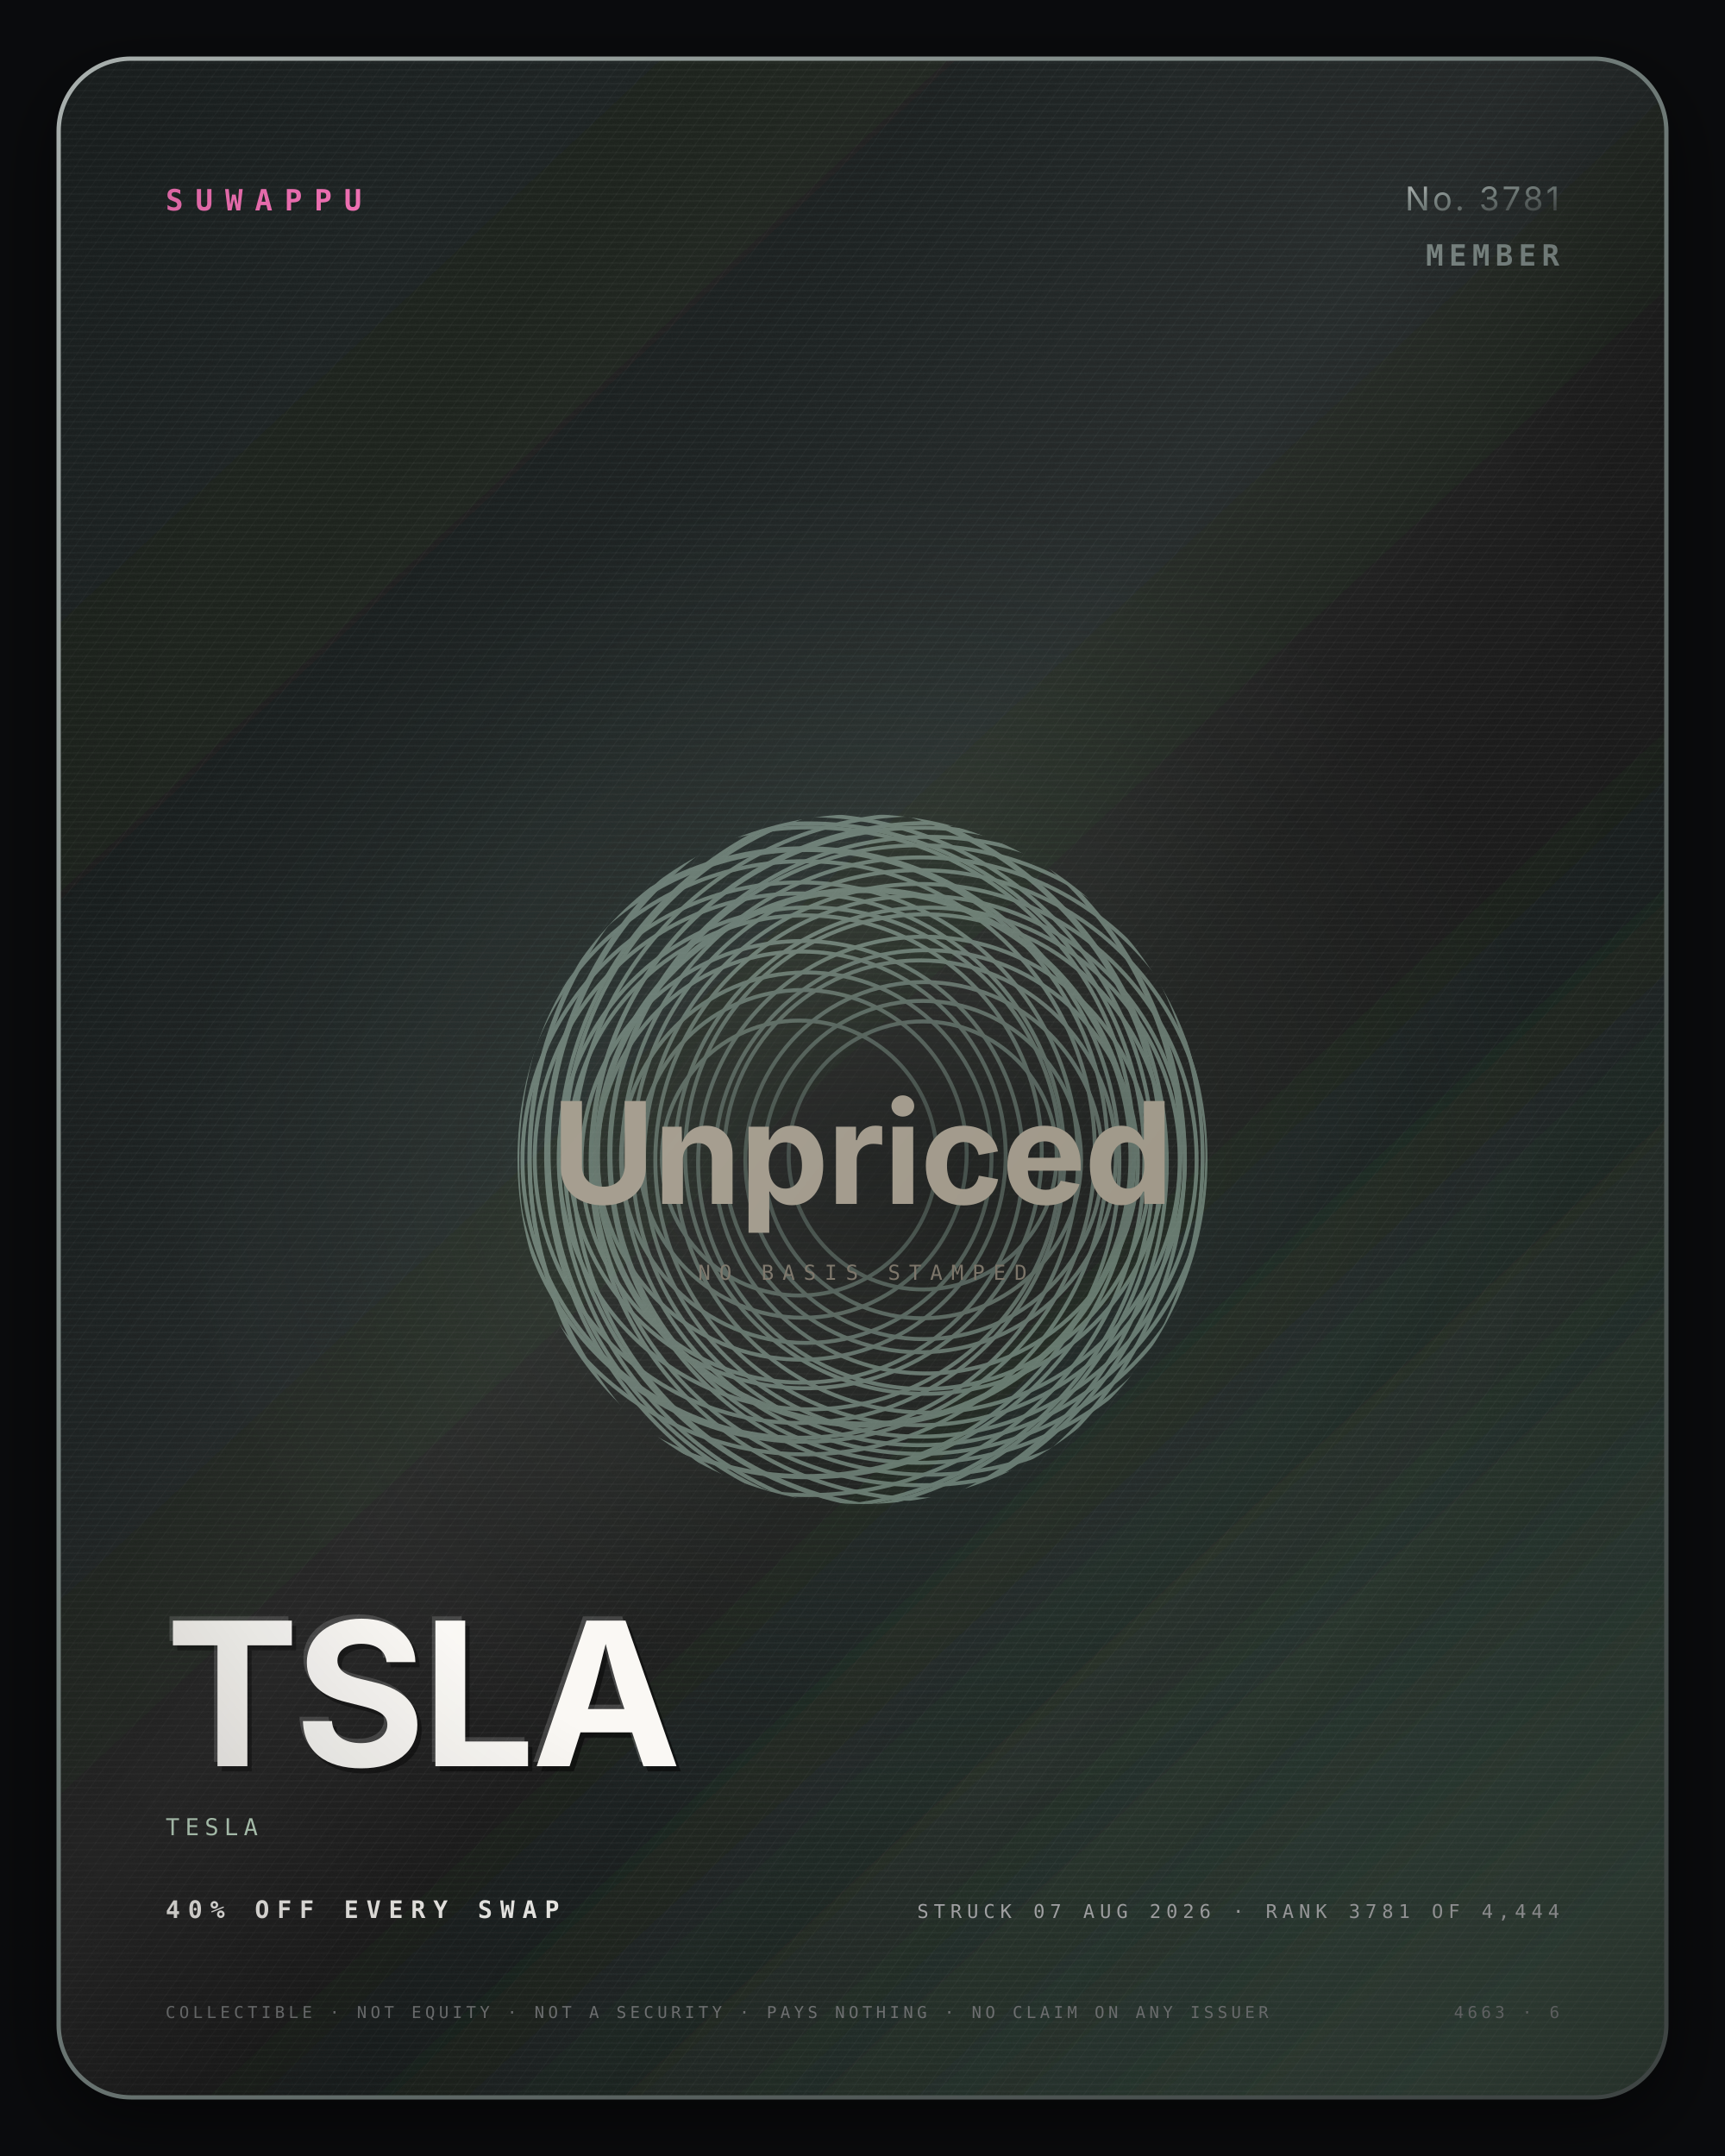
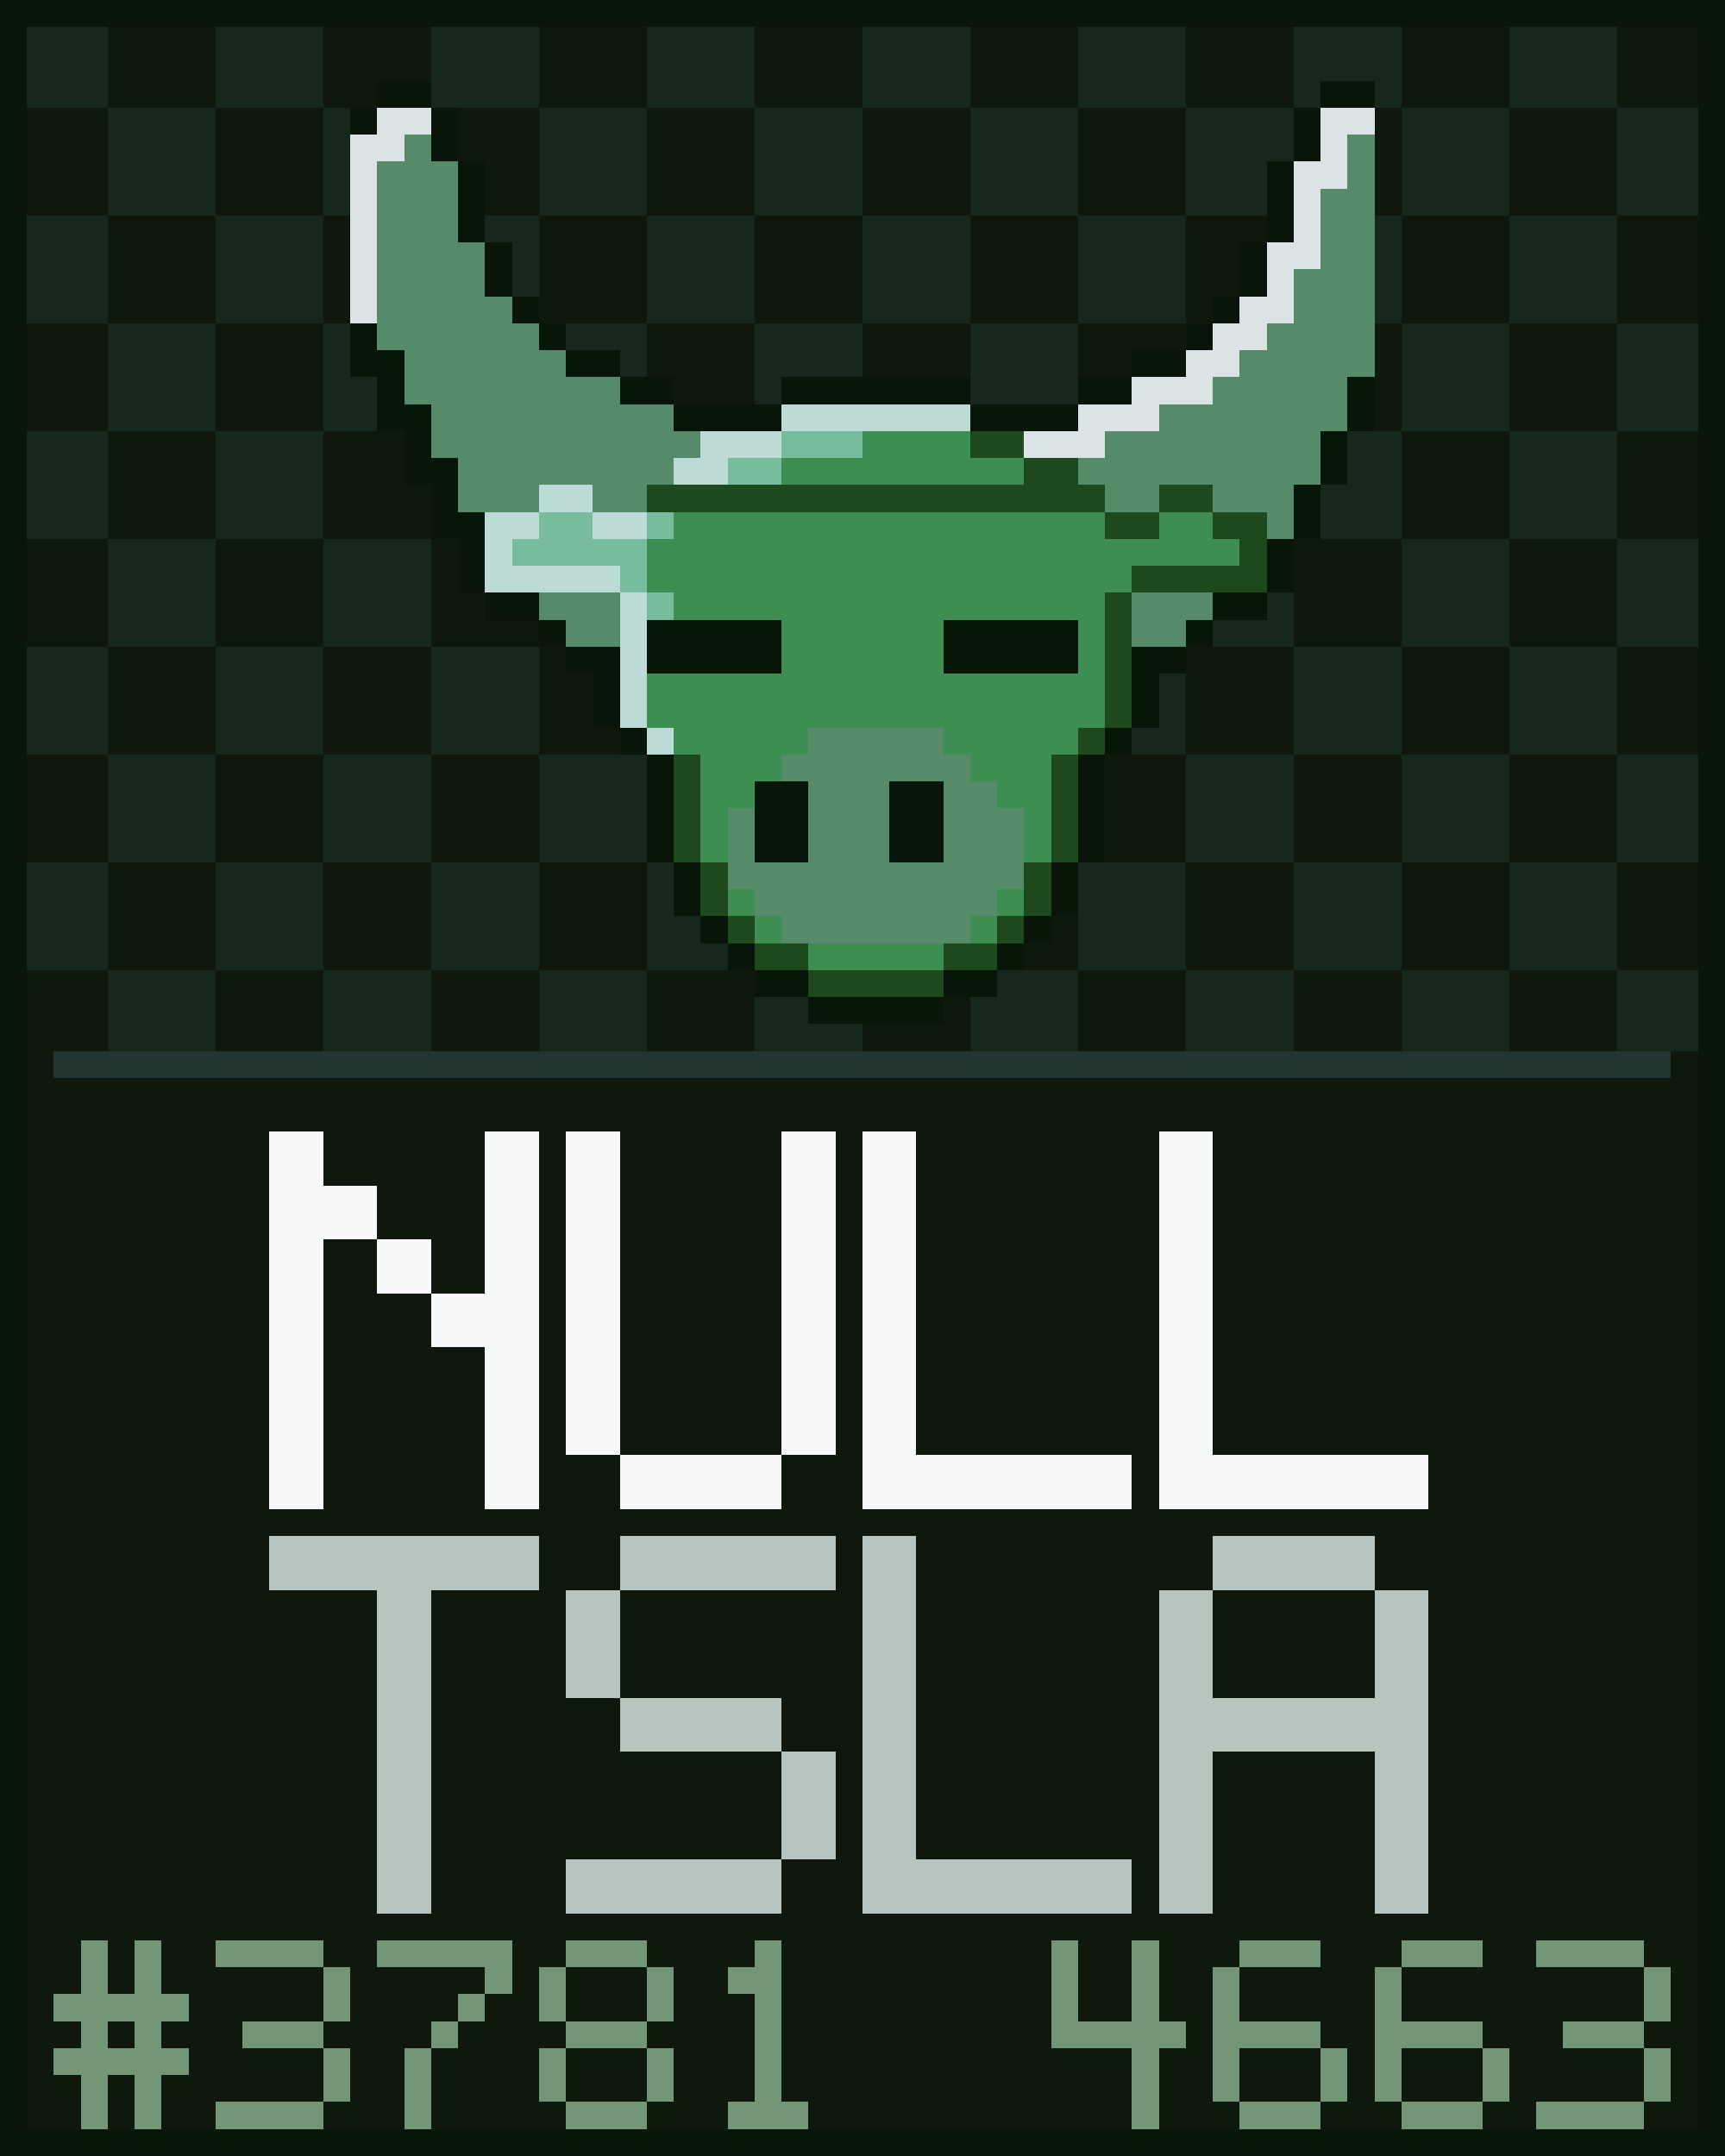
- <svg xmlns="http://www.w3.org/2000/svg" width="1000" height="1250" viewBox="0 0 1000 1250" role="img" aria-label="TSLA position card">
-   <defs>
-     <clipPath id="cut">
-       <circle cx="500.0" cy="672" r="200" />
-     </clipPath>
-     <clipPath id="card">
-       <rect x="34" y="34" width="932" height="1182" rx="42" />
-     </clipPath>
-     <linearGradient id="mgrad" x1="0" y1="0" x2="0.9" y2="1">
-       <stop offset="0" stop-color="#a8afad" />
-       <stop offset="0.45" stop-color="#727e7b" />
-       <stop offset="1" stop-color="#3f4544" />
-     </linearGradient>
-     <linearGradient id="sheen" x1="0" y1="0" x2="1" y2="1">
-       <stop offset="0.22" stop-color="#ffffff" stop-opacity="0" />
-       <stop offset="0.46" stop-color="#ffffff" stop-opacity="0.065" />
-       <stop offset="0.58" stop-color="#ffffff" stop-opacity="0.015" />
-       <stop offset="0.80" stop-color="#ffffff" stop-opacity="0" />
-     </linearGradient>
-     <pattern id="brush" width="1000" height="4" patternUnits="userSpaceOnUse">
-       <line x1="0" y1="0.5" x2="1000" y2="0.5" stroke="#ffffff" stroke-opacity="0.028" stroke-width="1" />
-       <line x1="0" y1="2.5" x2="1000" y2="2.5" stroke="#000000" stroke-opacity="0.020" stroke-width="1" />
-     </pattern>
-     <filter id="drop" x="-6%" y="-6%" width="112%" height="112%">
-       <feDropShadow dx="0" dy="14" stdDeviation="20" flood-color="#000000" flood-opacity="0.55" />
-     </filter>
-     <filter id="grain">
-       <feTurbulence type="fractalNoise" baseFrequency="0.9" numOctaves="2" seed="7" stitchTiles="stitch" />
-       <feColorMatrix type="matrix" values="0 0 0 0 0.5 0 0 0 0 0.5 0 0 0 0 0.5 0 0 0 0.04 0" />
-     </filter>
-     <radialGradient id="fadeg" gradientUnits="userSpaceOnUse" cx="501.0" cy="671" r="250.0">
-       <stop offset="0.88" stop-color="#ffffff" />
-       <stop offset="1" stop-color="#000000" />
-     </radialGradient>
-     <mask id="fade">
-       <circle cx="501.0" cy="671" r="250.0" fill="url(#fadeg)" />
-     </mask>
-     <radialGradient id="vig" cx="0.5" cy="0.42" r="0.75">
-       <stop offset="0.55" stop-color="#000000" stop-opacity="0" />
-       <stop offset="1" stop-color="#000000" stop-opacity="0.34" />
-     </radialGradient>
-     <linearGradient id="plate" x1="0.1" y1="0" x2="0.85" y2="1">
-       <stop offset="0" stop-color="#1d2422" />
-       <stop offset="0.62" stop-color="#131716" />
-       <stop offset="1" stop-color="#34453b" />
-     </linearGradient>
-     <radialGradient id="bloom" cx="0.5" cy="0.5" r="0.5">
-       <stop offset="0" stop-color="#8d8577" stop-opacity="0.12" />
-       <stop offset="0.5" stop-color="#86b894" stop-opacity="0.06" />
-       <stop offset="1" stop-color="#86b894" stop-opacity="0" />
-     </radialGradient>
-     <radialGradient id="clear" cx="0.5" cy="0.5" r="0.5">
-       <stop offset="0" stop-color="#131716" stop-opacity="0.62" />
-       <stop offset="0.42" stop-color="#131716" stop-opacity="0.40" />
-       <stop offset="1" stop-color="#131716" stop-opacity="0" />
-     </radialGradient>
-     <pattern id="hatch" width="7" height="7" patternUnits="userSpaceOnUse" patternTransform="rotate(35)">
-       <line x1="0" y1="0" x2="0" y2="7" stroke="#ffffff" stroke-opacity="0.030" stroke-width="1" />
-     </pattern>
-   </defs>
-   <rect width="1000" height="1250" fill="#0a0b0d" />
-   <rect x="34" y="34" width="932" height="1182" rx="42" fill="url(#plate)" filter="url(#drop)" />
-   <g clip-path="url(#card)">
-     <rect width="1000" height="1250" fill="url(#hatch)" />
-     <rect width="1000" height="1250" fill="url(#brush)" />
-     <rect width="1000" height="1250" fill="none" filter="url(#grain)" />
-     <ellipse cx="501.0" cy="671" rx="400.0" ry="390.0" fill="url(#bloom)" />
-     <g clip-path="url(#cut)" stroke="#89a194" fill="none" stroke-width="2.3" opacity="0.66">
-       <circle cx="463.4" cy="671.4" r="79.7" />
-       <circle cx="465.4" cy="669.0" r="95.0" />
-       <circle cx="467.4" cy="671.2" r="107.4" />
-       <circle cx="464.7" cy="670.0" r="118.3" />
-       <circle cx="465.1" cy="673.6" r="128.0" />
-       <circle cx="466.8" cy="667.8" r="137.1" />
-       <circle cx="469.4" cy="671.6" r="145.5" />
-       <circle cx="463.5" cy="671.5" r="153.5" />
-       <circle cx="463.9" cy="672.6" r="161.0" />
-       <circle cx="466.4" cy="667.6" r="168.3" />
-       <circle cx="466.9" cy="668.0" r="175.2" />
-       <circle cx="466.9" cy="673.8" r="182.0" />
-       <circle cx="469.2" cy="668.1" r="188.4" />
-       <circle cx="468.7" cy="672.1" r="194.7" />
-       <circle cx="467.8" cy="673.5" r="200.9" />
-       <circle cx="466.4" cy="670.2" r="206.8" />
-       <circle cx="463.8" cy="674.4" r="212.6" />
-       <circle cx="466.1" cy="667.8" r="218.3" />
-       <circle cx="463.0" cy="672.0" r="223.8" />
-       <circle cx="467.9" cy="671.2" r="229.3" />
-       <circle cx="465.4" cy="667.5" r="234.6" />
-       <circle cx="468.6" cy="669.1" r="239.8" />
-       <circle cx="463.7" cy="670.7" r="245.0" />
-       <circle cx="465.0" cy="672.5" r="250.0" />
-       <circle cx="534.9" cy="669.9" r="77.7" />
-       <circle cx="534.7" cy="672.3" r="92.0" />
-       <circle cx="535.6" cy="672.9" r="103.5" />
-       <circle cx="533.3" cy="670.4" r="113.6" />
-       <circle cx="537.0" cy="673.6" r="122.7" />
-       <circle cx="535.8" cy="674.2" r="131.1" />
-       <circle cx="536.2" cy="669.1" r="139.0" />
-       <circle cx="537.5" cy="672.6" r="146.4" />
-       <circle cx="533.4" cy="672.8" r="153.5" />
-       <circle cx="533.5" cy="672.7" r="160.2" />
-       <circle cx="533.3" cy="671.2" r="166.7" />
-       <circle cx="533.5" cy="670.0" r="172.9" />
-       <circle cx="532.9" cy="669.1" r="179.0" />
-       <circle cx="538.1" cy="670.1" r="184.9" />
-       <circle cx="534.1" cy="670.5" r="190.6" />
-       <circle cx="538.5" cy="673.3" r="196.1" />
-       <circle cx="533.4" cy="673.7" r="201.5" />
-       <circle cx="534.0" cy="668.8" r="206.8" />
-       <circle cx="536.2" cy="671.1" r="212.0" />
-       <circle cx="535.0" cy="667.9" r="217.0" />
-       <circle cx="538.6" cy="669.5" r="222.0" />
-       <circle cx="533.8" cy="671.1" r="226.9" />
-       <circle cx="538.8" cy="672.8" r="231.7" />
-       <circle cx="536.3" cy="673.3" r="236.4" />
-       <circle cx="539.5" cy="668.4" r="241.0" />
-       <circle cx="532.7" cy="673.5" r="245.5" />
-       <circle cx="533.2" cy="668.7" r="250.0" />
-       <circle cx="501.0" cy="671.0" r="154.5" stroke-width="2.6" />
-       <circle cx="501.0" cy="671.0" r="156.0" stroke-width="1.5" />
-     </g>
-     <text x="96" y="122" font-family="'Geist Mono','SFMono-Regular',Menlo,Consolas,'DejaVu Sans Mono',monospace" font-size="17" font-weight="bold" letter-spacing="7.0" fill="#f472b6" text-anchor="start">SUWAPPU</text>
-     <text x="904" y="122" font-family="Geist,'Inter',system-ui,-apple-system,'Liberation Sans',Arial,sans-serif" font-size="19" fill="url(#mgrad)" text-anchor="end" letter-spacing="1.6">No. 3781</text>
-     <text x="904" y="154" font-family="'Geist Mono','SFMono-Regular',Menlo,Consolas,'DejaVu Sans Mono',monospace" font-size="17" font-weight="bold" letter-spacing="3.2" fill="#727e7b" text-anchor="end">MEMBER</text>
-     <text x="98.5" y="1027" font-family="Geist,'Inter',system-ui,-apple-system,'Liberation Sans',Arial,sans-serif" font-size="116" font-weight="bold" letter-spacing="-2" fill="#000000" fill-opacity="0.55">TSLA</text>
-     <text x="94" y="1021.5" font-family="Geist,'Inter',system-ui,-apple-system,'Liberation Sans',Arial,sans-serif" font-size="116" font-weight="bold" letter-spacing="-2" fill="#ffffff" fill-opacity="0.16">TSLA</text>
-     <text x="96" y="1024" font-family="Geist,'Inter',system-ui,-apple-system,'Liberation Sans',Arial,sans-serif" font-size="116" font-weight="bold" letter-spacing="-2" fill="#faf8f4">TSLA</text>
-     <text x="96" y="1064" font-family="'Geist Mono','SFMono-Regular',Menlo,Consolas,'DejaVu Sans Mono',monospace" font-size="13.5" font-weight="normal" letter-spacing="3.2" fill="#bad5bf" text-anchor="start">TESLA</text>
-     <ellipse cx="500.0" cy="672" rx="176" ry="124" fill="url(#clear)" />
-     <text x="500.0" y="698" font-family="Geist,'Inter',system-ui,-apple-system,'Liberation Sans',Arial,sans-serif" font-size="82" font-weight="bold" fill="#a09889" text-anchor="middle" letter-spacing="-1">Unpriced</text>
-     <text x="500.0" y="742" font-family="'Geist Mono','SFMono-Regular',Menlo,Consolas,'DejaVu Sans Mono',monospace" font-size="12" font-weight="normal" letter-spacing="5.0" fill="#7a7367" text-anchor="middle">NO BASIS STAMPED</text>
-     <text x="96" y="1112" font-family="'Geist Mono','SFMono-Regular',Menlo,Consolas,'DejaVu Sans Mono',monospace" font-size="14" font-weight="bold" letter-spacing="4.5" fill="#faf8f4" text-anchor="start">40% OFF EVERY SWAP</text>
-     <text x="904" y="1112" font-family="'Geist Mono','SFMono-Regular',Menlo,Consolas,'DejaVu Sans Mono',monospace" font-size="11" font-weight="normal" letter-spacing="3.0" fill="#aaaaac" text-anchor="end">STRUCK 07 AUG 2026 · RANK 3781 OF 4,444</text>
-     <text x="96" y="1170" font-family="'Geist Mono','SFMono-Regular',Menlo,Consolas,'DejaVu Sans Mono',monospace" font-size="9.5" font-weight="normal" letter-spacing="2.2" fill="#797b7c" text-anchor="start">COLLECTIBLE · NOT EQUITY · NOT A SECURITY · PAYS NOTHING · NO CLAIM ON ANY ISSUER</text>
-     <text x="904" y="1170" font-family="'Geist Mono','SFMono-Regular',Menlo,Consolas,'DejaVu Sans Mono',monospace" font-size="9.5" font-weight="normal" letter-spacing="2.2" fill="#797b7c" text-anchor="end">4663 · 6</text>
-     <rect width="1000" height="1250" fill="url(#vig)" />
-     <rect width="1000" height="1250" fill="url(#sheen)" />
-   </g>
-   <rect x="34" y="34" width="932" height="1182" rx="42" fill="none" stroke="url(#mgrad)" stroke-width="2.5" />
+ <svg xmlns="http://www.w3.org/2000/svg" width="1024" height="1280" viewBox="0 0 1024 1280" shape-rendering="crispEdges" role="img" aria-label="TSLA position card">
+   <path fill="#081609" d="M0 0h1024v16h-1024zM0 16h16v16h-16zM1008 16h16v16h-16zM0 32h16v16h-16zM1008 32h16v16h-16zM0 48h16v16h-16zM224 48h32v16h-32zM784 48h32v16h-32zM1008 48h16v16h-16zM0 64h16v16h-16zM208 64h16v16h-16zM256 64h16v16h-16zM768 64h16v16h-16zM1008 64h16v16h-16zM0 80h16v16h-16zM256 80h16v16h-16zM768 80h16v16h-16zM1008 80h16v16h-16zM0 96h16v16h-16zM272 96h16v16h-16zM752 96h16v16h-16zM1008 96h16v16h-16zM0 112h16v16h-16zM272 112h16v16h-16zM752 112h16v16h-16zM1008 112h16v16h-16zM0 128h16v16h-16zM272 128h16v16h-16zM752 128h16v16h-16zM1008 128h16v16h-16zM0 144h16v16h-16zM288 144h16v16h-16zM736 144h16v16h-16zM1008 144h16v16h-16zM0 160h16v16h-16zM288 160h16v16h-16zM736 160h16v16h-16zM1008 160h16v16h-16zM0 176h16v16h-16zM304 176h16v16h-16zM720 176h16v16h-16zM1008 176h16v16h-16zM0 192h16v16h-16zM208 192h16v16h-16zM320 192h16v16h-16zM704 192h16v16h-16zM1008 192h16v16h-16zM0 208h16v16h-16zM208 208h32v16h-32zM336 208h32v16h-32zM672 208h32v16h-32zM1008 208h16v16h-16zM0 224h16v16h-16zM224 224h16v16h-16zM368 224h32v16h-32zM464 224h112v16h-112zM640 224h32v16h-32zM800 224h16v16h-16zM1008 224h16v16h-16zM0 240h16v16h-16zM224 240h32v16h-32zM400 240h64v16h-64zM576 240h64v16h-64zM800 240h16v16h-16zM1008 240h16v16h-16zM0 256h16v16h-16zM240 256h16v16h-16zM784 256h16v16h-16zM1008 256h16v16h-16zM0 272h16v16h-16zM240 272h32v16h-32zM784 272h16v16h-16zM1008 272h16v16h-16zM0 288h16v16h-16zM256 288h16v16h-16zM768 288h16v16h-16zM1008 288h16v16h-16zM0 304h16v16h-16zM256 304h32v16h-32zM768 304h16v16h-16zM1008 304h16v16h-16zM0 320h16v16h-16zM272 320h16v16h-16zM752 320h16v16h-16zM1008 320h16v16h-16zM0 336h16v16h-16zM272 336h16v16h-16zM752 336h16v16h-16zM1008 336h16v16h-16zM0 352h16v16h-16zM288 352h32v16h-32zM720 352h32v16h-32zM1008 352h16v16h-16zM0 368h16v16h-16zM320 368h16v16h-16zM384 368h80v16h-80zM560 368h80v16h-80zM704 368h16v16h-16zM1008 368h16v16h-16zM0 384h16v16h-16zM336 384h32v16h-32zM384 384h80v16h-80zM560 384h80v16h-80zM672 384h32v16h-32zM1008 384h16v16h-16zM0 400h16v16h-16zM352 400h16v16h-16zM672 400h16v16h-16zM1008 400h16v16h-16zM0 416h16v16h-16zM352 416h16v16h-16zM672 416h16v16h-16zM1008 416h16v16h-16zM0 432h16v16h-16zM368 432h16v16h-16zM656 432h16v16h-16zM1008 432h16v16h-16zM0 448h16v16h-16zM384 448h16v16h-16zM640 448h16v16h-16zM1008 448h16v16h-16zM0 464h16v16h-16zM384 464h16v16h-16zM448 464h32v16h-32zM528 464h32v16h-32zM640 464h16v16h-16zM1008 464h16v16h-16zM0 480h16v16h-16zM384 480h16v16h-16zM448 480h32v16h-32zM528 480h32v16h-32zM640 480h16v16h-16zM1008 480h16v16h-16zM0 496h16v16h-16zM384 496h16v16h-16zM448 496h32v16h-32zM528 496h32v16h-32zM640 496h16v16h-16zM1008 496h16v16h-16zM0 512h16v16h-16zM400 512h16v16h-16zM624 512h16v16h-16zM1008 512h16v16h-16zM0 528h16v16h-16zM400 528h16v16h-16zM624 528h16v16h-16zM1008 528h16v16h-16zM0 544h16v16h-16zM416 544h16v16h-16zM608 544h16v16h-16zM1008 544h16v16h-16zM0 560h16v16h-16zM432 560h16v16h-16zM592 560h16v16h-16zM1008 560h16v16h-16zM0 576h16v16h-16zM448 576h32v16h-32zM560 576h32v16h-32zM1008 576h16v16h-16zM0 592h16v16h-16zM480 592h80v16h-80zM1008 592h16v16h-16zM0 608h16v16h-16zM1008 608h16v16h-16zM0 624h16v16h-16zM1008 624h16v16h-16zM0 640h16v16h-16zM1008 640h16v16h-16zM0 656h16v16h-16zM1008 656h16v16h-16zM0 672h16v16h-16zM1008 672h16v16h-16zM0 688h16v16h-16zM1008 688h16v16h-16zM0 704h16v16h-16zM1008 704h16v16h-16zM0 720h16v16h-16zM1008 720h16v16h-16zM0 736h16v16h-16zM1008 736h16v16h-16zM0 752h16v16h-16zM1008 752h16v16h-16zM0 768h16v16h-16zM1008 768h16v16h-16zM0 784h16v16h-16zM1008 784h16v16h-16zM0 800h16v16h-16zM1008 800h16v16h-16zM0 816h16v16h-16zM1008 816h16v16h-16zM0 832h16v16h-16zM1008 832h16v16h-16zM0 848h16v16h-16zM1008 848h16v16h-16zM0 864h16v16h-16zM1008 864h16v16h-16zM0 880h16v16h-16zM1008 880h16v16h-16zM0 896h16v16h-16zM1008 896h16v16h-16zM0 912h16v16h-16zM1008 912h16v16h-16zM0 928h16v16h-16zM1008 928h16v16h-16zM0 944h16v16h-16zM1008 944h16v16h-16zM0 960h16v16h-16zM1008 960h16v16h-16zM0 976h16v16h-16zM1008 976h16v16h-16zM0 992h16v16h-16zM1008 992h16v16h-16zM0 1008h16v16h-16zM1008 1008h16v16h-16zM0 1024h16v16h-16zM1008 1024h16v16h-16zM0 1040h16v16h-16zM1008 1040h16v16h-16zM0 1056h16v16h-16zM1008 1056h16v16h-16zM0 1072h16v16h-16zM1008 1072h16v16h-16zM0 1088h16v16h-16zM1008 1088h16v16h-16zM0 1104h16v16h-16zM1008 1104h16v16h-16zM0 1120h16v16h-16zM1008 1120h16v16h-16zM0 1136h16v16h-16zM1008 1136h16v16h-16zM0 1152h16v16h-16zM1008 1152h16v16h-16zM0 1168h16v16h-16zM1008 1168h16v16h-16zM0 1184h16v16h-16zM1008 1184h16v16h-16zM0 1200h16v16h-16zM1008 1200h16v16h-16zM0 1216h16v16h-16zM1008 1216h16v16h-16zM0 1232h16v16h-16zM1008 1232h16v16h-16zM0 1248h16v16h-16zM1008 1248h16v16h-16zM0 1264h1024v16h-1024z" />
+   <path fill="#0e180c" d="M64 16h64v16h-64zM192 16h64v16h-64zM320 16h64v16h-64zM448 16h64v16h-64zM576 16h64v16h-64zM704 16h64v16h-64zM832 16h64v16h-64zM960 16h48v16h-48zM64 32h64v16h-64zM192 32h64v16h-64zM320 32h64v16h-64zM448 32h64v16h-64zM576 32h64v16h-64zM704 32h64v16h-64zM832 32h64v16h-64zM960 32h48v16h-48zM64 48h64v16h-64zM192 48h32v16h-32zM320 48h64v16h-64zM448 48h64v16h-64zM576 48h64v16h-64zM704 48h64v16h-64zM832 48h64v16h-64zM960 48h48v16h-48zM16 64h48v16h-48zM128 64h64v16h-64zM272 64h48v16h-48zM384 64h64v16h-64zM512 64h64v16h-64zM640 64h64v16h-64zM816 64h16v16h-16zM896 64h64v16h-64zM16 80h48v16h-48zM128 80h64v16h-64zM272 80h48v16h-48zM384 80h64v16h-64zM512 80h64v16h-64zM640 80h64v16h-64zM816 80h16v16h-16zM896 80h64v16h-64zM16 96h48v16h-48zM128 96h64v16h-64zM288 96h32v16h-32zM384 96h64v16h-64zM512 96h64v16h-64zM640 96h64v16h-64zM816 96h16v16h-16zM896 96h64v16h-64zM16 112h48v16h-48zM128 112h64v16h-64zM288 112h32v16h-32zM384 112h64v16h-64zM512 112h64v16h-64zM640 112h64v16h-64zM816 112h16v16h-16zM896 112h64v16h-64zM64 128h64v16h-64zM192 128h16v16h-16zM320 128h64v16h-64zM448 128h64v16h-64zM576 128h64v16h-64zM704 128h48v16h-48zM832 128h64v16h-64zM960 128h48v16h-48zM64 144h64v16h-64zM192 144h16v16h-16zM320 144h64v16h-64zM448 144h64v16h-64zM576 144h64v16h-64zM704 144h32v16h-32zM832 144h64v16h-64zM960 144h48v16h-48zM64 160h64v16h-64zM192 160h16v16h-16zM320 160h64v16h-64zM448 160h64v16h-64zM576 160h64v16h-64zM704 160h32v16h-32zM832 160h64v16h-64zM960 160h48v16h-48zM64 176h64v16h-64zM192 176h16v16h-16zM320 176h64v16h-64zM448 176h64v16h-64zM576 176h64v16h-64zM704 176h16v16h-16zM832 176h64v16h-64zM960 176h48v16h-48zM16 192h48v16h-48zM128 192h64v16h-64zM384 192h64v16h-64zM512 192h64v16h-64zM640 192h64v16h-64zM816 192h16v16h-16zM896 192h64v16h-64zM16 208h48v16h-48zM128 208h64v16h-64zM384 208h64v16h-64zM512 208h64v16h-64zM640 208h32v16h-32zM816 208h16v16h-16zM896 208h64v16h-64zM16 224h48v16h-48zM128 224h64v16h-64zM400 224h48v16h-48zM816 224h16v16h-16zM896 224h64v16h-64zM16 240h48v16h-48zM128 240h64v16h-64zM816 240h16v16h-16zM896 240h64v16h-64zM64 256h64v16h-64zM192 256h48v16h-48zM832 256h64v16h-64zM960 256h48v16h-48zM64 272h64v16h-64zM192 272h48v16h-48zM832 272h64v16h-64zM960 272h48v16h-48zM64 288h64v16h-64zM192 288h64v16h-64zM832 288h64v16h-64zM960 288h48v16h-48zM64 304h64v16h-64zM192 304h64v16h-64zM832 304h64v16h-64zM960 304h48v16h-48zM16 320h48v16h-48zM128 320h64v16h-64zM256 320h16v16h-16zM768 320h64v16h-64zM896 320h64v16h-64zM16 336h48v16h-48zM128 336h64v16h-64zM256 336h16v16h-16zM768 336h64v16h-64zM896 336h64v16h-64zM16 352h48v16h-48zM128 352h64v16h-64zM256 352h32v16h-32zM768 352h64v16h-64zM896 352h64v16h-64zM16 368h48v16h-48zM128 368h64v16h-64zM256 368h64v16h-64zM768 368h64v16h-64zM896 368h64v16h-64zM64 384h64v16h-64zM192 384h64v16h-64zM320 384h16v16h-16zM704 384h64v16h-64zM832 384h64v16h-64zM960 384h48v16h-48zM64 400h64v16h-64zM192 400h64v16h-64zM320 400h32v16h-32zM704 400h64v16h-64zM832 400h64v16h-64zM960 400h48v16h-48zM64 416h64v16h-64zM192 416h64v16h-64zM320 416h32v16h-32zM704 416h64v16h-64zM832 416h64v16h-64zM960 416h48v16h-48zM64 432h64v16h-64zM192 432h64v16h-64zM320 432h48v16h-48zM704 432h64v16h-64zM832 432h64v16h-64zM960 432h48v16h-48zM16 448h48v16h-48zM128 448h64v16h-64zM256 448h64v16h-64zM656 448h48v16h-48zM768 448h64v16h-64zM896 448h64v16h-64zM16 464h48v16h-48zM128 464h64v16h-64zM256 464h64v16h-64zM656 464h48v16h-48zM768 464h64v16h-64zM896 464h64v16h-64zM16 480h48v16h-48zM128 480h64v16h-64zM256 480h64v16h-64zM656 480h48v16h-48zM768 480h64v16h-64zM896 480h64v16h-64zM16 496h48v16h-48zM128 496h64v16h-64zM256 496h64v16h-64zM656 496h48v16h-48zM768 496h64v16h-64zM896 496h64v16h-64zM64 512h64v16h-64zM192 512h64v16h-64zM320 512h64v16h-64zM704 512h64v16h-64zM832 512h64v16h-64zM960 512h48v16h-48zM64 528h64v16h-64zM192 528h64v16h-64zM320 528h64v16h-64zM704 528h64v16h-64zM832 528h64v16h-64zM960 528h48v16h-48zM64 544h64v16h-64zM192 544h64v16h-64zM320 544h64v16h-64zM624 544h16v16h-16zM704 544h64v16h-64zM832 544h64v16h-64zM960 544h48v16h-48zM64 560h64v16h-64zM192 560h64v16h-64zM320 560h64v16h-64zM608 560h32v16h-32zM704 560h64v16h-64zM832 560h64v16h-64zM960 560h48v16h-48zM16 576h48v16h-48zM128 576h64v16h-64zM256 576h64v16h-64zM384 576h64v16h-64zM640 576h64v16h-64zM768 576h64v16h-64zM896 576h64v16h-64zM16 592h48v16h-48zM128 592h64v16h-64zM256 592h64v16h-64zM384 592h64v16h-64zM560 592h16v16h-16zM640 592h64v16h-64zM768 592h64v16h-64zM896 592h64v16h-64zM16 608h48v16h-48zM128 608h64v16h-64zM256 608h64v16h-64zM384 608h64v16h-64zM512 608h64v16h-64zM640 608h64v16h-64zM768 608h64v16h-64zM896 608h64v16h-64zM16 624h16v16h-16zM992 624h16v16h-16zM16 640h992v16h-992zM16 656h992v16h-992zM16 672h144v16h-144zM192 672h96v16h-96zM320 672h16v16h-16zM368 672h96v16h-96zM496 672h16v16h-16zM544 672h144v16h-144zM720 672h288v16h-288zM16 688h144v16h-144zM192 688h96v16h-96zM320 688h16v16h-16zM368 688h96v16h-96zM496 688h16v16h-16zM544 688h144v16h-144zM720 688h288v16h-288zM16 704h144v16h-144zM224 704h64v16h-64zM320 704h16v16h-16zM368 704h96v16h-96zM496 704h16v16h-16zM544 704h144v16h-144zM720 704h288v16h-288zM16 720h144v16h-144zM224 720h64v16h-64zM320 720h16v16h-16zM368 720h96v16h-96zM496 720h16v16h-16zM544 720h144v16h-144zM720 720h288v16h-288zM16 736h144v16h-144zM192 736h32v16h-32zM256 736h32v16h-32zM320 736h16v16h-16zM368 736h96v16h-96zM496 736h16v16h-16zM544 736h144v16h-144zM720 736h288v16h-288zM16 752h144v16h-144zM192 752h32v16h-32zM256 752h32v16h-32zM320 752h16v16h-16zM368 752h96v16h-96zM496 752h16v16h-16zM544 752h144v16h-144zM720 752h288v16h-288zM16 768h144v16h-144zM192 768h64v16h-64zM320 768h16v16h-16zM368 768h96v16h-96zM496 768h16v16h-16zM544 768h144v16h-144zM720 768h288v16h-288zM16 784h144v16h-144zM192 784h64v16h-64zM320 784h16v16h-16zM368 784h96v16h-96zM496 784h16v16h-16zM544 784h144v16h-144zM720 784h288v16h-288zM16 800h144v16h-144zM192 800h96v16h-96zM320 800h16v16h-16zM368 800h96v16h-96zM496 800h16v16h-16zM544 800h144v16h-144zM720 800h288v16h-288zM16 816h144v16h-144zM192 816h96v16h-96zM320 816h16v16h-16zM368 816h96v16h-96zM496 816h16v16h-16zM544 816h144v16h-144zM720 816h288v16h-288zM16 832h144v16h-144zM192 832h96v16h-96zM320 832h16v16h-16zM368 832h96v16h-96zM496 832h16v16h-16zM544 832h144v16h-144zM720 832h288v16h-288zM16 848h144v16h-144zM192 848h96v16h-96zM320 848h16v16h-16zM368 848h96v16h-96zM496 848h16v16h-16zM544 848h144v16h-144zM720 848h288v16h-288zM16 864h144v16h-144zM192 864h96v16h-96zM320 864h48v16h-48zM464 864h48v16h-48zM672 864h16v16h-16zM848 864h160v16h-160zM16 880h144v16h-144zM192 880h96v16h-96zM320 880h48v16h-48zM464 880h48v16h-48zM672 880h16v16h-16zM848 880h160v16h-160zM16 896h992v16h-992zM16 912h144v16h-144zM320 912h48v16h-48zM496 912h16v16h-16zM544 912h176v16h-176zM816 912h192v16h-192zM16 928h144v16h-144zM320 928h48v16h-48zM496 928h16v16h-16zM544 928h176v16h-176zM816 928h192v16h-192zM16 944h208v16h-208zM256 944h80v16h-80zM368 944h144v16h-144zM544 944h144v16h-144zM720 944h96v16h-96zM848 944h160v16h-160zM16 960h208v16h-208zM256 960h80v16h-80zM368 960h144v16h-144zM544 960h144v16h-144zM720 960h96v16h-96zM848 960h160v16h-160zM16 976h208v16h-208zM256 976h80v16h-80zM368 976h144v16h-144zM544 976h144v16h-144zM720 976h96v16h-96zM848 976h160v16h-160zM16 992h208v16h-208zM256 992h80v16h-80zM368 992h144v16h-144zM544 992h144v16h-144zM720 992h96v16h-96zM848 992h160v16h-160zM16 1008h208v16h-208zM256 1008h112v16h-112zM464 1008h48v16h-48zM544 1008h144v16h-144zM848 1008h160v16h-160zM16 1024h208v16h-208zM256 1024h112v16h-112zM464 1024h48v16h-48zM544 1024h144v16h-144zM848 1024h160v16h-160zM16 1040h208v16h-208zM256 1040h208v16h-208zM496 1040h16v16h-16zM544 1040h144v16h-144zM720 1040h96v16h-96zM848 1040h160v16h-160zM16 1056h208v16h-208zM256 1056h208v16h-208zM496 1056h16v16h-16zM544 1056h144v16h-144zM720 1056h96v16h-96zM848 1056h160v16h-160zM16 1072h208v16h-208zM256 1072h208v16h-208zM496 1072h16v16h-16zM544 1072h144v16h-144zM720 1072h96v16h-96zM848 1072h160v16h-160zM16 1088h208v16h-208zM256 1088h208v16h-208zM496 1088h16v16h-16zM544 1088h144v16h-144zM720 1088h96v16h-96zM848 1088h160v16h-160zM16 1104h208v16h-208zM256 1104h80v16h-80zM464 1104h48v16h-48zM672 1104h16v16h-16zM720 1104h96v16h-96zM848 1104h160v16h-160zM16 1120h208v16h-208zM256 1120h80v16h-80zM464 1120h48v16h-48zM672 1120h16v16h-16zM720 1120h96v16h-96zM848 1120h160v16h-160zM16 1136h992v16h-992zM16 1152h32v16h-32zM64 1152h16v16h-16zM96 1152h32v16h-32zM192 1152h32v16h-32zM304 1152h32v16h-32zM384 1152h64v16h-64zM464 1152h160v16h-160zM640 1152h32v16h-32zM688 1152h48v16h-48zM784 1152h48v16h-48zM880 1152h32v16h-32zM976 1152h32v16h-32zM16 1168h32v16h-32zM64 1168h16v16h-16zM96 1168h96v16h-96zM208 1168h80v16h-80zM304 1168h16v16h-16zM336 1168h48v16h-48zM400 1168h32v16h-32zM464 1168h160v16h-160zM640 1168h32v16h-32zM688 1168h32v16h-32zM736 1168h80v16h-80zM832 1168h144v16h-144zM992 1168h16v16h-16zM16 1184h16v16h-16zM112 1184h80v16h-80zM208 1184h64v16h-64zM288 1184h32v16h-32zM336 1184h48v16h-48zM400 1184h48v16h-48zM464 1184h160v16h-160zM640 1184h32v16h-32zM688 1184h32v16h-32zM736 1184h80v16h-80zM832 1184h144v16h-144zM992 1184h16v16h-16zM16 1200h32v16h-32zM64 1200h16v16h-16zM96 1200h48v16h-48zM192 1200h64v16h-64zM272 1200h64v16h-64zM384 1200h64v16h-64zM464 1200h160v16h-160zM704 1200h16v16h-16zM784 1200h32v16h-32zM880 1200h48v16h-48zM976 1200h32v16h-32zM16 1216h16v16h-16zM112 1216h80v16h-80zM208 1216h32v16h-32zM256 1216h64v16h-64zM336 1216h48v16h-48zM400 1216h48v16h-48zM464 1216h208v16h-208zM688 1216h32v16h-32zM736 1216h48v16h-48zM800 1216h16v16h-16zM832 1216h48v16h-48zM896 1216h80v16h-80zM992 1216h16v16h-16zM16 1232h32v16h-32zM64 1232h16v16h-16zM96 1232h96v16h-96zM208 1232h32v16h-32zM256 1232h64v16h-64zM336 1232h48v16h-48zM400 1232h48v16h-48zM464 1232h208v16h-208zM688 1232h32v16h-32zM736 1232h48v16h-48zM800 1232h16v16h-16zM832 1232h48v16h-48zM896 1232h80v16h-80zM992 1232h16v16h-16zM16 1248h32v16h-32zM64 1248h16v16h-16zM96 1248h32v16h-32zM192 1248h48v16h-48zM256 1248h80v16h-80zM384 1248h48v16h-48zM480 1248h192v16h-192zM688 1248h48v16h-48zM784 1248h48v16h-48zM880 1248h32v16h-32zM976 1248h32v16h-32z" />
+   <path fill="#16271b" d="M16 16h48v16h-48zM128 16h64v16h-64zM256 16h64v16h-64zM384 16h64v16h-64zM512 16h64v16h-64zM640 16h64v16h-64zM768 16h64v16h-64zM896 16h64v16h-64zM16 32h48v16h-48zM128 32h64v16h-64zM256 32h64v16h-64zM384 32h64v16h-64zM512 32h64v16h-64zM640 32h64v16h-64zM768 32h64v16h-64zM896 32h64v16h-64zM16 48h48v16h-48zM128 48h64v16h-64zM256 48h64v16h-64zM384 48h64v16h-64zM512 48h64v16h-64zM640 48h64v16h-64zM768 48h16v16h-16zM816 48h16v16h-16zM896 48h64v16h-64zM64 64h64v16h-64zM192 64h16v16h-16zM320 64h64v16h-64zM448 64h64v16h-64zM576 64h64v16h-64zM704 64h64v16h-64zM832 64h64v16h-64zM960 64h48v16h-48zM64 80h64v16h-64zM192 80h16v16h-16zM320 80h64v16h-64zM448 80h64v16h-64zM576 80h64v16h-64zM704 80h64v16h-64zM832 80h64v16h-64zM960 80h48v16h-48zM64 96h64v16h-64zM192 96h16v16h-16zM320 96h64v16h-64zM448 96h64v16h-64zM576 96h64v16h-64zM704 96h48v16h-48zM832 96h64v16h-64zM960 96h48v16h-48zM64 112h64v16h-64zM192 112h16v16h-16zM320 112h64v16h-64zM448 112h64v16h-64zM576 112h64v16h-64zM704 112h48v16h-48zM832 112h64v16h-64zM960 112h48v16h-48zM16 128h48v16h-48zM128 128h64v16h-64zM288 128h32v16h-32zM384 128h64v16h-64zM512 128h64v16h-64zM640 128h64v16h-64zM816 128h16v16h-16zM896 128h64v16h-64zM16 144h48v16h-48zM128 144h64v16h-64zM304 144h16v16h-16zM384 144h64v16h-64zM512 144h64v16h-64zM640 144h64v16h-64zM816 144h16v16h-16zM896 144h64v16h-64zM16 160h48v16h-48zM128 160h64v16h-64zM304 160h16v16h-16zM384 160h64v16h-64zM512 160h64v16h-64zM640 160h64v16h-64zM816 160h16v16h-16zM896 160h64v16h-64zM16 176h48v16h-48zM128 176h64v16h-64zM384 176h64v16h-64zM512 176h64v16h-64zM640 176h64v16h-64zM816 176h16v16h-16zM896 176h64v16h-64zM64 192h64v16h-64zM192 192h16v16h-16zM336 192h48v16h-48zM448 192h64v16h-64zM576 192h64v16h-64zM832 192h64v16h-64zM960 192h48v16h-48zM64 208h64v16h-64zM192 208h16v16h-16zM368 208h16v16h-16zM448 208h64v16h-64zM576 208h64v16h-64zM832 208h64v16h-64zM960 208h48v16h-48zM64 224h64v16h-64zM192 224h32v16h-32zM448 224h16v16h-16zM576 224h64v16h-64zM832 224h64v16h-64zM960 224h48v16h-48zM64 240h64v16h-64zM192 240h32v16h-32zM832 240h64v16h-64zM960 240h48v16h-48zM16 256h48v16h-48zM128 256h64v16h-64zM800 256h32v16h-32zM896 256h64v16h-64zM16 272h48v16h-48zM128 272h64v16h-64zM800 272h32v16h-32zM896 272h64v16h-64zM16 288h48v16h-48zM128 288h64v16h-64zM784 288h48v16h-48zM896 288h64v16h-64zM16 304h48v16h-48zM128 304h64v16h-64zM784 304h48v16h-48zM896 304h64v16h-64zM64 320h64v16h-64zM192 320h64v16h-64zM832 320h64v16h-64zM960 320h48v16h-48zM64 336h64v16h-64zM192 336h64v16h-64zM832 336h64v16h-64zM960 336h48v16h-48zM64 352h64v16h-64zM192 352h64v16h-64zM752 352h16v16h-16zM832 352h64v16h-64zM960 352h48v16h-48zM64 368h64v16h-64zM192 368h64v16h-64zM720 368h48v16h-48zM832 368h64v16h-64zM960 368h48v16h-48zM16 384h48v16h-48zM128 384h64v16h-64zM256 384h64v16h-64zM768 384h64v16h-64zM896 384h64v16h-64zM16 400h48v16h-48zM128 400h64v16h-64zM256 400h64v16h-64zM688 400h16v16h-16zM768 400h64v16h-64zM896 400h64v16h-64zM16 416h48v16h-48zM128 416h64v16h-64zM256 416h64v16h-64zM688 416h16v16h-16zM768 416h64v16h-64zM896 416h64v16h-64zM16 432h48v16h-48zM128 432h64v16h-64zM256 432h64v16h-64zM672 432h32v16h-32zM768 432h64v16h-64zM896 432h64v16h-64zM64 448h64v16h-64zM192 448h64v16h-64zM320 448h64v16h-64zM704 448h64v16h-64zM832 448h64v16h-64zM960 448h48v16h-48zM64 464h64v16h-64zM192 464h64v16h-64zM320 464h64v16h-64zM704 464h64v16h-64zM832 464h64v16h-64zM960 464h48v16h-48zM64 480h64v16h-64zM192 480h64v16h-64zM320 480h64v16h-64zM704 480h64v16h-64zM832 480h64v16h-64zM960 480h48v16h-48zM64 496h64v16h-64zM192 496h64v16h-64zM320 496h64v16h-64zM704 496h64v16h-64zM832 496h64v16h-64zM960 496h48v16h-48zM16 512h48v16h-48zM128 512h64v16h-64zM256 512h64v16h-64zM384 512h16v16h-16zM640 512h64v16h-64zM768 512h64v16h-64zM896 512h64v16h-64zM16 528h48v16h-48zM128 528h64v16h-64zM256 528h64v16h-64zM384 528h16v16h-16zM640 528h64v16h-64zM768 528h64v16h-64zM896 528h64v16h-64zM16 544h48v16h-48zM128 544h64v16h-64zM256 544h64v16h-64zM384 544h32v16h-32zM640 544h64v16h-64zM768 544h64v16h-64zM896 544h64v16h-64zM16 560h48v16h-48zM128 560h64v16h-64zM256 560h64v16h-64zM384 560h48v16h-48zM640 560h64v16h-64zM768 560h64v16h-64zM896 560h64v16h-64zM64 576h64v16h-64zM192 576h64v16h-64zM320 576h64v16h-64zM592 576h48v16h-48zM704 576h64v16h-64zM832 576h64v16h-64zM960 576h48v16h-48zM64 592h64v16h-64zM192 592h64v16h-64zM320 592h64v16h-64zM448 592h32v16h-32zM576 592h64v16h-64zM704 592h64v16h-64zM832 592h64v16h-64zM960 592h48v16h-48zM64 608h64v16h-64zM192 608h64v16h-64zM320 608h64v16h-64zM448 608h64v16h-64zM576 608h64v16h-64zM704 608h64v16h-64zM832 608h64v16h-64zM960 608h48v16h-48z" />
+   <path fill="#223530" d="M32 624h960v16h-960z" />
+   <path fill="#1d491d" d="M576 256h32v16h-32zM608 272h32v16h-32zM384 288h272v16h-272zM688 288h32v16h-32zM656 304h32v16h-32zM720 304h32v16h-32zM736 320h16v16h-16zM672 336h80v16h-80zM656 352h16v16h-16zM656 368h16v16h-16zM656 384h16v16h-16zM656 400h16v16h-16zM656 416h16v16h-16zM640 432h16v16h-16zM400 448h16v16h-16zM624 448h16v16h-16zM400 464h16v16h-16zM624 464h16v16h-16zM400 480h16v16h-16zM624 480h16v16h-16zM400 496h16v16h-16zM624 496h16v16h-16zM416 512h16v16h-16zM608 512h16v16h-16zM416 528h16v16h-16zM608 528h16v16h-16zM432 544h16v16h-16zM592 544h16v16h-16zM448 560h32v16h-32zM560 560h32v16h-32zM480 576h80v16h-80z" />
+   <path fill="#3e8e54" d="M512 256h64v16h-64zM464 272h144v16h-144zM400 304h256v16h-256zM688 304h32v16h-32zM384 320h352v16h-352zM384 336h288v16h-288zM400 352h256v16h-256zM464 368h96v16h-96zM640 368h16v16h-16zM464 384h96v16h-96zM640 384h16v16h-16zM384 400h272v16h-272zM384 416h272v16h-272zM400 432h80v16h-80zM560 432h80v16h-80zM416 448h48v16h-48zM576 448h48v16h-48zM416 464h32v16h-32zM592 464h32v16h-32zM416 480h16v16h-16zM608 480h16v16h-16zM416 496h16v16h-16zM608 496h16v16h-16zM432 528h16v16h-16zM592 528h16v16h-16zM448 544h16v16h-16zM576 544h16v16h-16zM480 560h80v16h-80z" />
+   <path fill="#76bc9d" d="M464 256h48v16h-48zM432 272h32v16h-32zM320 304h32v16h-32zM384 304h16v16h-16zM304 320h80v16h-80zM368 336h16v16h-16zM384 352h16v16h-16z" />
+   <path fill="#bddbd6" d="M464 240h112v16h-112zM416 256h48v16h-48zM400 272h32v16h-32zM320 288h32v16h-32zM288 304h32v16h-32zM352 304h32v16h-32zM288 320h16v16h-16zM288 336h80v16h-80zM368 352h16v16h-16zM368 368h16v16h-16zM368 384h16v16h-16zM368 400h16v16h-16zM368 416h16v16h-16zM384 432h16v16h-16z" />
+   <path fill="#558b68" d="M240 80h16v16h-16zM800 80h16v16h-16zM224 96h48v16h-48zM800 96h16v16h-16zM224 112h48v16h-48zM784 112h32v16h-32zM224 128h48v16h-48zM784 128h32v16h-32zM224 144h64v16h-64zM784 144h32v16h-32zM224 160h64v16h-64zM768 160h48v16h-48zM224 176h80v16h-80zM768 176h48v16h-48zM224 192h96v16h-96zM752 192h64v16h-64zM240 208h96v16h-96zM736 208h80v16h-80zM240 224h128v16h-128zM720 224h80v16h-80zM256 240h144v16h-144zM688 240h112v16h-112zM256 256h160v16h-160zM656 256h128v16h-128zM272 272h128v16h-128zM640 272h144v16h-144zM272 288h48v16h-48zM352 288h32v16h-32zM656 288h32v16h-32zM720 288h48v16h-48zM752 304h16v16h-16zM320 352h48v16h-48zM672 352h48v16h-48zM336 368h32v16h-32zM672 368h32v16h-32zM480 432h80v16h-80zM464 448h112v16h-112zM480 464h48v16h-48zM560 464h32v16h-32zM432 480h16v16h-16zM480 480h48v16h-48zM560 480h48v16h-48zM432 496h16v16h-16zM480 496h48v16h-48zM560 496h48v16h-48zM432 512h176v16h-176zM448 528h144v16h-144zM464 544h112v16h-112z" />
+   <path fill="#dce3e5" d="M224 64h32v16h-32zM784 64h32v16h-32zM208 80h32v16h-32zM784 80h16v16h-16zM208 96h16v16h-16zM768 96h32v16h-32zM208 112h16v16h-16zM768 112h16v16h-16zM208 128h16v16h-16zM768 128h16v16h-16zM208 144h16v16h-16zM752 144h32v16h-32zM208 160h16v16h-16zM752 160h16v16h-16zM208 176h16v16h-16zM736 176h32v16h-32zM720 192h32v16h-32zM704 208h32v16h-32zM672 224h48v16h-48zM640 240h48v16h-48zM608 256h48v16h-48z" />
+   <path fill="#739676" d="M48 1152h16v16h-16zM80 1152h16v16h-16zM128 1152h64v16h-64zM224 1152h80v16h-80zM336 1152h48v16h-48zM448 1152h16v16h-16zM624 1152h16v16h-16zM672 1152h16v16h-16zM736 1152h48v16h-48zM832 1152h48v16h-48zM912 1152h64v16h-64zM48 1168h16v16h-16zM80 1168h16v16h-16zM192 1168h16v16h-16zM288 1168h16v16h-16zM320 1168h16v16h-16zM384 1168h16v16h-16zM432 1168h32v16h-32zM624 1168h16v16h-16zM672 1168h16v16h-16zM720 1168h16v16h-16zM816 1168h16v16h-16zM976 1168h16v16h-16zM32 1184h80v16h-80zM192 1184h16v16h-16zM272 1184h16v16h-16zM320 1184h16v16h-16zM384 1184h16v16h-16zM448 1184h16v16h-16zM624 1184h16v16h-16zM672 1184h16v16h-16zM720 1184h16v16h-16zM816 1184h16v16h-16zM976 1184h16v16h-16zM48 1200h16v16h-16zM80 1200h16v16h-16zM144 1200h48v16h-48zM256 1200h16v16h-16zM336 1200h48v16h-48zM448 1200h16v16h-16zM624 1200h80v16h-80zM720 1200h64v16h-64zM816 1200h64v16h-64zM928 1200h48v16h-48zM32 1216h80v16h-80zM192 1216h16v16h-16zM240 1216h16v16h-16zM320 1216h16v16h-16zM384 1216h16v16h-16zM448 1216h16v16h-16zM672 1216h16v16h-16zM720 1216h16v16h-16zM784 1216h16v16h-16zM816 1216h16v16h-16zM880 1216h16v16h-16zM976 1216h16v16h-16zM48 1232h16v16h-16zM80 1232h16v16h-16zM192 1232h16v16h-16zM240 1232h16v16h-16zM320 1232h16v16h-16zM384 1232h16v16h-16zM448 1232h16v16h-16zM672 1232h16v16h-16zM720 1232h16v16h-16zM784 1232h16v16h-16zM816 1232h16v16h-16zM880 1232h16v16h-16zM976 1232h16v16h-16zM48 1248h16v16h-16zM80 1248h16v16h-16zM128 1248h64v16h-64zM240 1248h16v16h-16zM336 1248h48v16h-48zM432 1248h48v16h-48zM672 1248h16v16h-16zM736 1248h48v16h-48zM832 1248h48v16h-48zM912 1248h64v16h-64z" />
+   <path fill="#b6c6be" d="M160 912h160v16h-160zM368 912h128v16h-128zM512 912h32v16h-32zM720 912h96v16h-96zM160 928h160v16h-160zM368 928h128v16h-128zM512 928h32v16h-32zM720 928h96v16h-96zM224 944h32v16h-32zM336 944h32v16h-32zM512 944h32v16h-32zM688 944h32v16h-32zM816 944h32v16h-32zM224 960h32v16h-32zM336 960h32v16h-32zM512 960h32v16h-32zM688 960h32v16h-32zM816 960h32v16h-32zM224 976h32v16h-32zM336 976h32v16h-32zM512 976h32v16h-32zM688 976h32v16h-32zM816 976h32v16h-32zM224 992h32v16h-32zM336 992h32v16h-32zM512 992h32v16h-32zM688 992h32v16h-32zM816 992h32v16h-32zM224 1008h32v16h-32zM368 1008h96v16h-96zM512 1008h32v16h-32zM688 1008h160v16h-160zM224 1024h32v16h-32zM368 1024h96v16h-96zM512 1024h32v16h-32zM688 1024h160v16h-160zM224 1040h32v16h-32zM464 1040h32v16h-32zM512 1040h32v16h-32zM688 1040h32v16h-32zM816 1040h32v16h-32zM224 1056h32v16h-32zM464 1056h32v16h-32zM512 1056h32v16h-32zM688 1056h32v16h-32zM816 1056h32v16h-32zM224 1072h32v16h-32zM464 1072h32v16h-32zM512 1072h32v16h-32zM688 1072h32v16h-32zM816 1072h32v16h-32zM224 1088h32v16h-32zM464 1088h32v16h-32zM512 1088h32v16h-32zM688 1088h32v16h-32zM816 1088h32v16h-32zM224 1104h32v16h-32zM336 1104h128v16h-128zM512 1104h160v16h-160zM688 1104h32v16h-32zM816 1104h32v16h-32zM224 1120h32v16h-32zM336 1120h128v16h-128zM512 1120h160v16h-160zM688 1120h32v16h-32zM816 1120h32v16h-32z" />
+   <path fill="#f7f8f8" d="M160 672h32v16h-32zM288 672h32v16h-32zM336 672h32v16h-32zM464 672h32v16h-32zM512 672h32v16h-32zM688 672h32v16h-32zM160 688h32v16h-32zM288 688h32v16h-32zM336 688h32v16h-32zM464 688h32v16h-32zM512 688h32v16h-32zM688 688h32v16h-32zM160 704h64v16h-64zM288 704h32v16h-32zM336 704h32v16h-32zM464 704h32v16h-32zM512 704h32v16h-32zM688 704h32v16h-32zM160 720h64v16h-64zM288 720h32v16h-32zM336 720h32v16h-32zM464 720h32v16h-32zM512 720h32v16h-32zM688 720h32v16h-32zM160 736h32v16h-32zM224 736h32v16h-32zM288 736h32v16h-32zM336 736h32v16h-32zM464 736h32v16h-32zM512 736h32v16h-32zM688 736h32v16h-32zM160 752h32v16h-32zM224 752h32v16h-32zM288 752h32v16h-32zM336 752h32v16h-32zM464 752h32v16h-32zM512 752h32v16h-32zM688 752h32v16h-32zM160 768h32v16h-32zM256 768h64v16h-64zM336 768h32v16h-32zM464 768h32v16h-32zM512 768h32v16h-32zM688 768h32v16h-32zM160 784h32v16h-32zM256 784h64v16h-64zM336 784h32v16h-32zM464 784h32v16h-32zM512 784h32v16h-32zM688 784h32v16h-32zM160 800h32v16h-32zM288 800h32v16h-32zM336 800h32v16h-32zM464 800h32v16h-32zM512 800h32v16h-32zM688 800h32v16h-32zM160 816h32v16h-32zM288 816h32v16h-32zM336 816h32v16h-32zM464 816h32v16h-32zM512 816h32v16h-32zM688 816h32v16h-32zM160 832h32v16h-32zM288 832h32v16h-32zM336 832h32v16h-32zM464 832h32v16h-32zM512 832h32v16h-32zM688 832h32v16h-32zM160 848h32v16h-32zM288 848h32v16h-32zM336 848h32v16h-32zM464 848h32v16h-32zM512 848h32v16h-32zM688 848h32v16h-32zM160 864h32v16h-32zM288 864h32v16h-32zM368 864h96v16h-96zM512 864h160v16h-160zM688 864h160v16h-160zM160 880h32v16h-32zM288 880h32v16h-32zM368 880h96v16h-96zM512 880h160v16h-160zM688 880h160v16h-160z" />
</svg>
